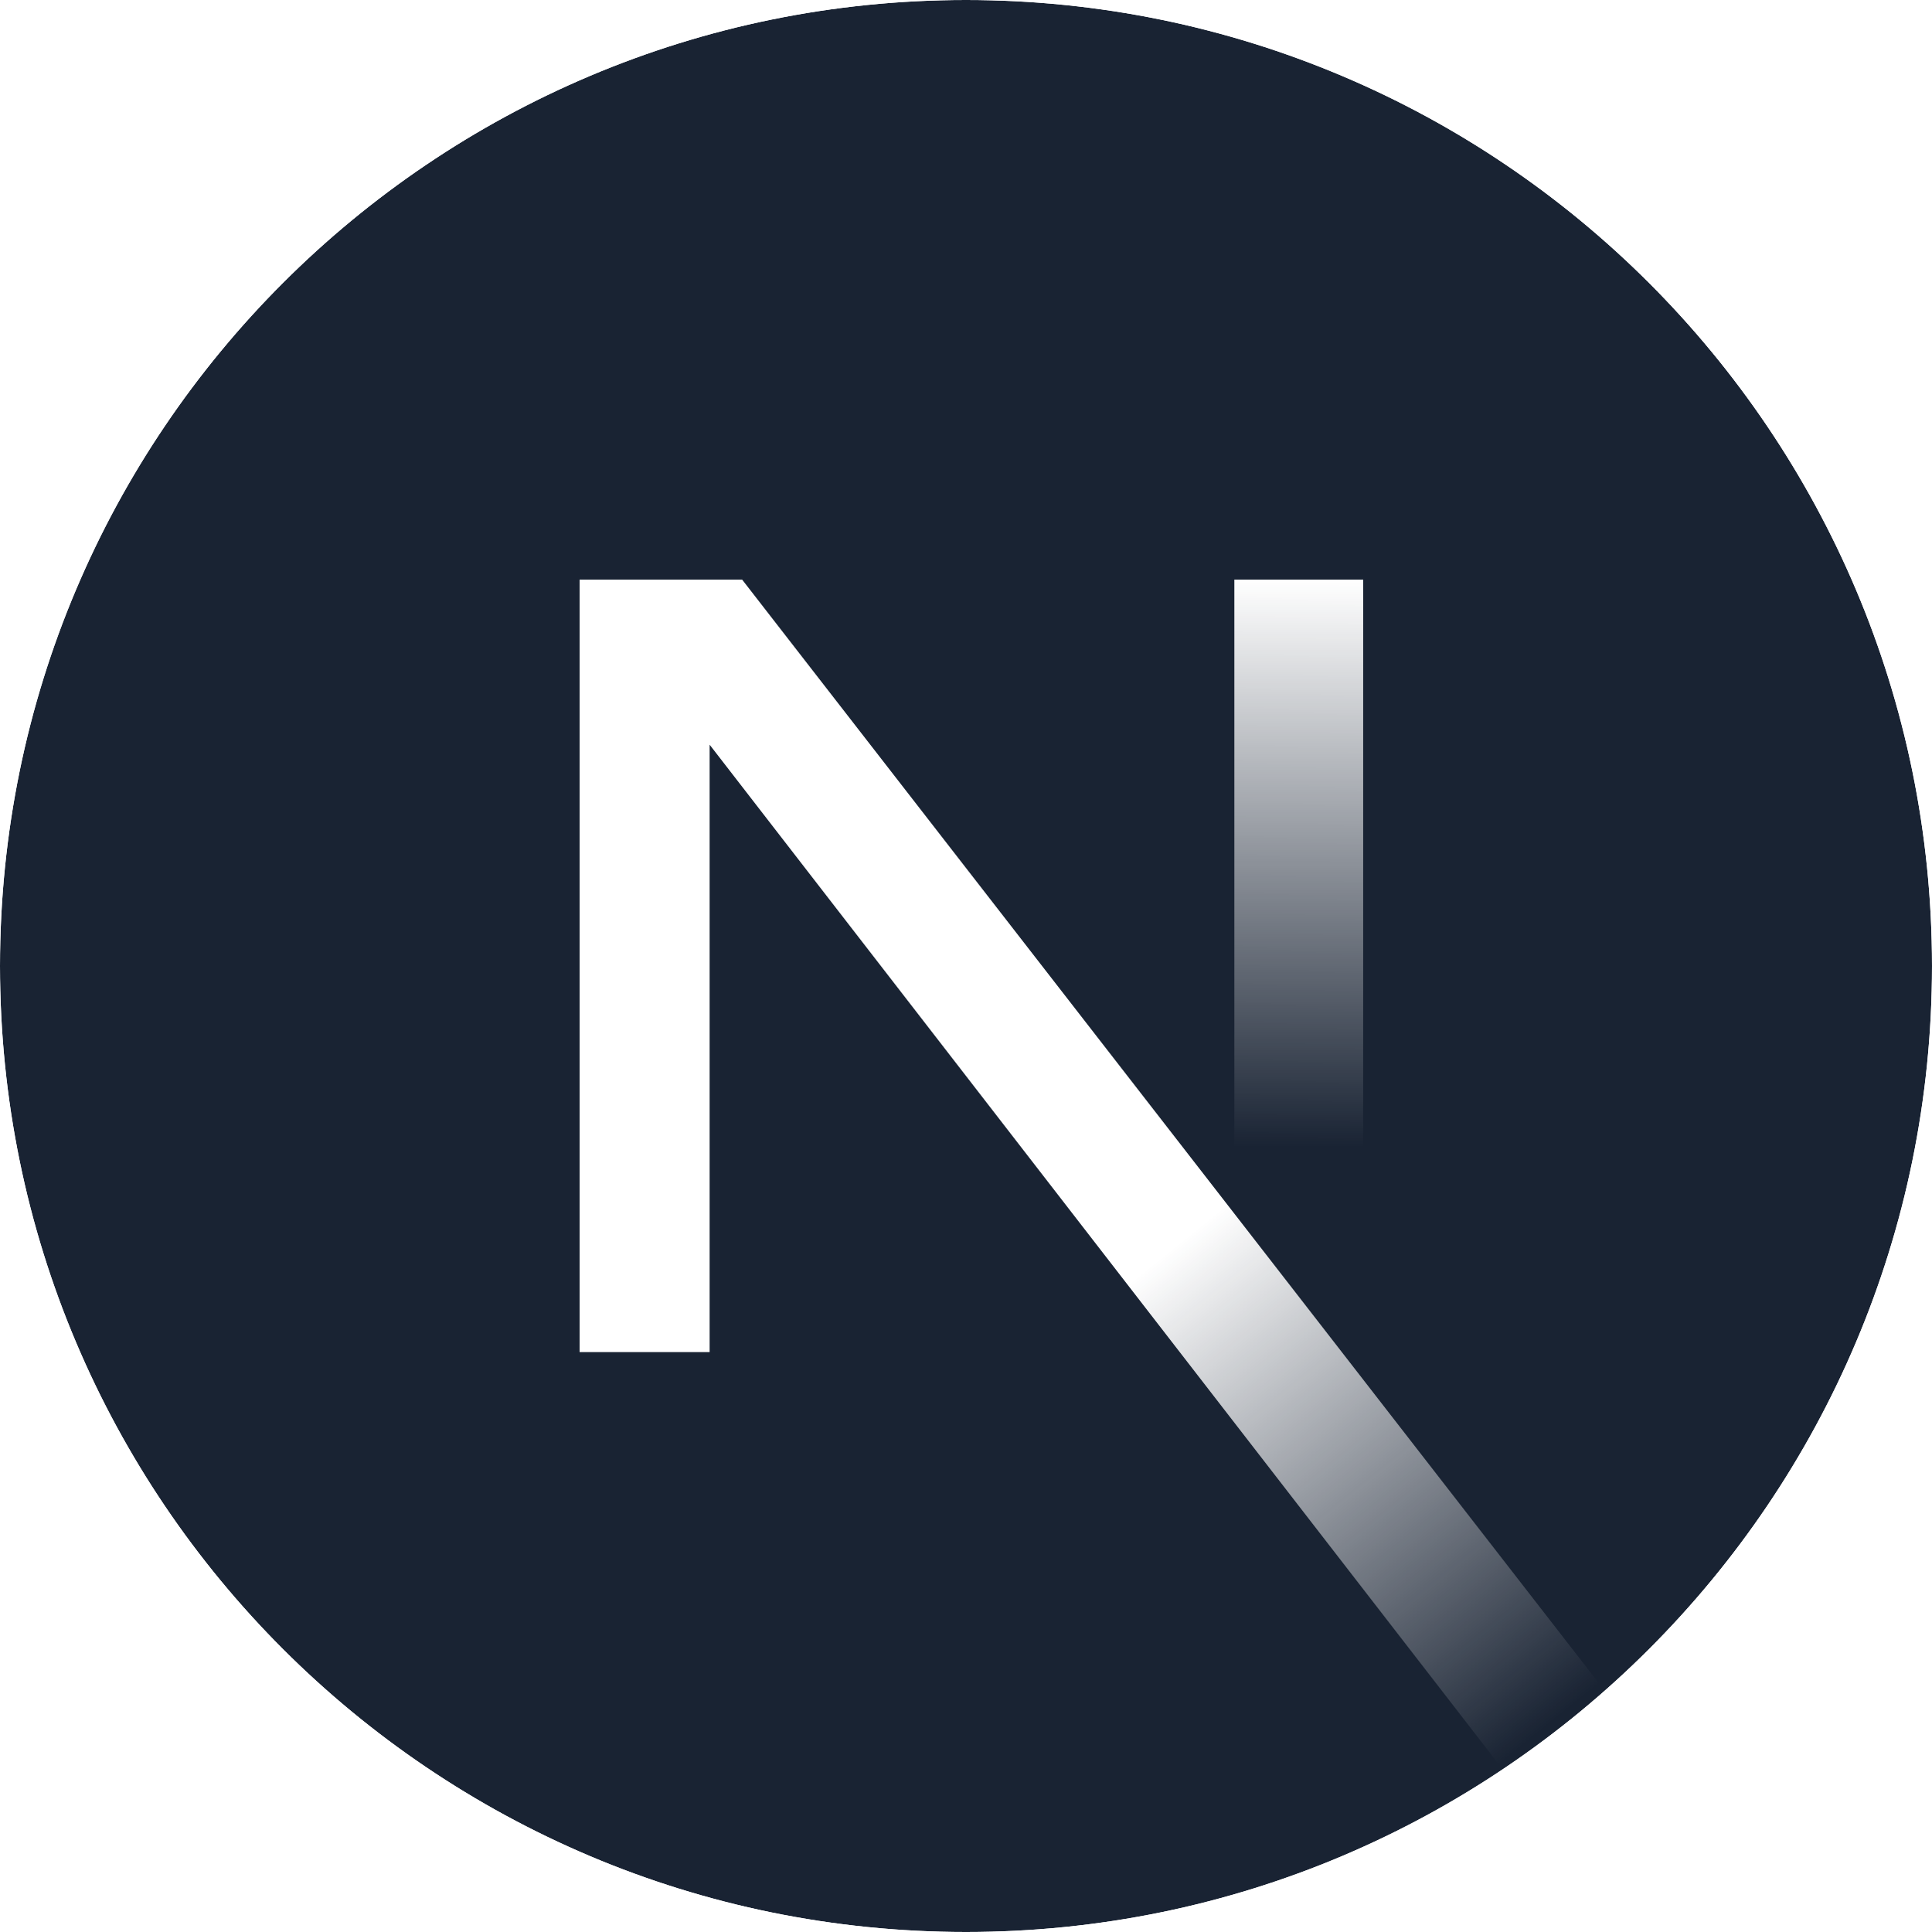
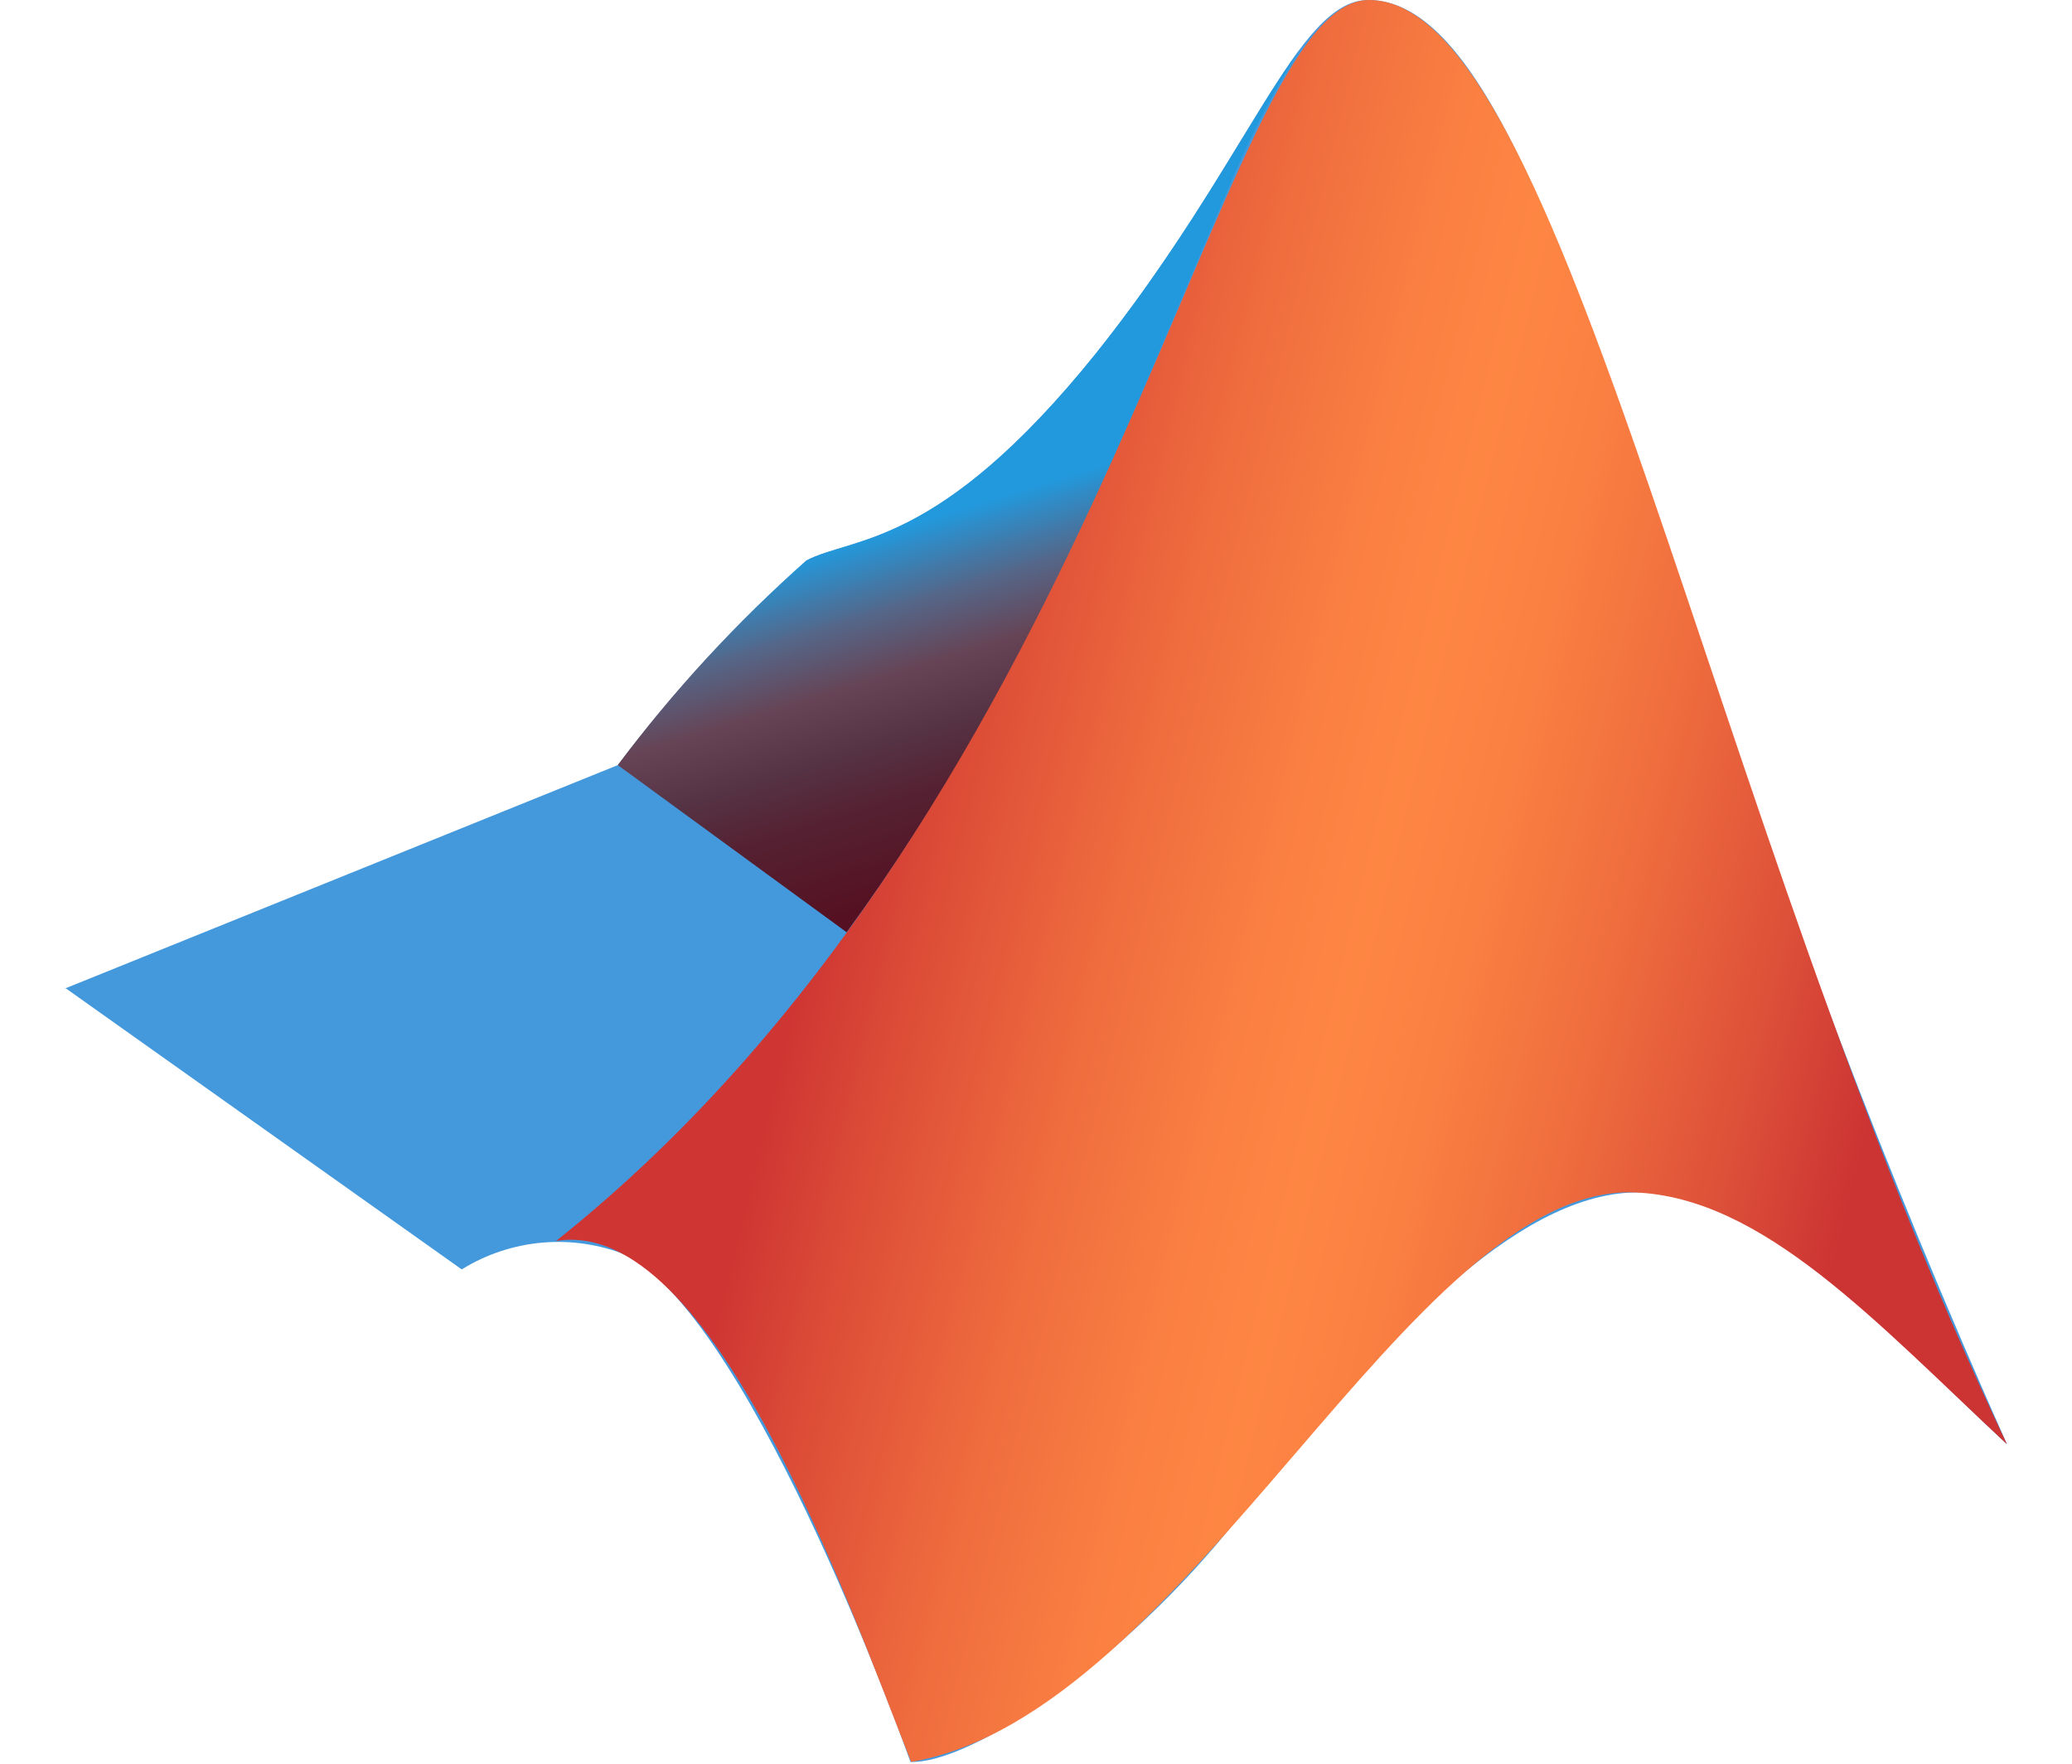
- <svg xmlns="http://www.w3.org/2000/svg" width="50" height="50" viewBox="0 0 50 50" fill="none">
-   <mask id="mask0_1479_21424" style="mask-type:alpha" maskUnits="userSpaceOnUse" x="0" y="0" width="50" height="50">
-     <path d="M25 50C38.807 50 50 38.807 50 25C50 11.193 38.807 0 25 0C11.193 0 0 11.193 0 25C0 38.807 11.193 50 25 50Z" fill="black" />
-   </mask>
-   <g mask="url(#mask0_1479_21424)">
-     <path d="M25 50C38.807 50 50 38.807 50 25C50 11.193 38.807 0 25 0C11.193 0 0 11.193 0 25C0 38.807 11.193 50 25 50Z" fill="#192333" />
-     <path d="M41.53 43.756L19.206 15H15V34.992H18.365V19.273L38.889 45.79C39.815 45.171 40.697 44.49 41.53 43.756Z" fill="url(#paint0_linear_1479_21424)" />
-     <path d="M35.279 15H31.945V35H35.279V15Z" fill="url(#paint1_linear_1479_21424)" />
-   </g>
-   <defs>
-     <linearGradient id="paint0_linear_1479_21424" x1="30.278" y1="32.361" x2="40.139" y2="44.583" gradientUnits="userSpaceOnUse">
-       <stop stop-color="white" />
-       <stop offset="1" stop-color="white" stop-opacity="0" />
-     </linearGradient>
-     <linearGradient id="paint1_linear_1479_21424" x1="33.612" y1="15" x2="33.556" y2="29.688" gradientUnits="userSpaceOnUse">
-       <stop stop-color="white" />
-       <stop offset="1" stop-color="white" stop-opacity="0" />
-     </linearGradient>
-   </defs>
+ <svg xmlns="http://www.w3.org/2000/svg" viewBox="2 3.3 28 25.43" width="2500" height="2128">
+   <linearGradient id="a" gradientTransform="matrix(1 0 0 -1 0 32)" gradientUnits="userSpaceOnUse" x1="16.803" x2="15.013" y1="16.631" y2="22.411">
+     <stop offset="0" stop-color="#512" />
+     <stop offset=".23" stop-color="#523" />
+     <stop offset=".36" stop-color="#534" />
+     <stop offset=".51" stop-color="#645" />
+     <stop offset=".66" stop-color="#568" />
+     <stop offset=".84" stop-color="#29d" />
+   </linearGradient>
+   <linearGradient id="b" gradientUnits="userSpaceOnUse" x1="29.71" x2="11.71" y1="18.983" y2="14.563">
+     <stop offset=".081" stop-color="#c33" />
+     <stop offset=".189" stop-color="#de5239" />
+     <stop offset=".313" stop-color="#f06e3e" />
+     <stop offset=".421" stop-color="#fa8042" />
+     <stop offset=".5" stop-color="#fe8643" />
+     <stop offset=".58" stop-color="#fa7f42" />
+     <stop offset=".696" stop-color="#ef6c3e" />
+     <stop offset=".833" stop-color="#dc4c37" />
+     <stop offset=".916" stop-color="#cf3633" />
+   </linearGradient>
+   <path d="M2 17.55l7.97-3.22a20.7 20.7 0 0 1 2.72-2.95c.66-.35 1.9-.16 4.17-2.98 2.2-2.75 2.9-5.1 3.93-5.1 1.63 0 2.83 3.52 4.65 8.85A115.629 115.629 0 0 0 30 24.12c-1.9-1.77-3.52-3.68-5.37-3.63-1.72.04-3.63 2.08-5.72 4.7-1.66 2.1-3.86 3.54-4.72 3.51 0 0-2.22-6.28-4.08-7.3a2.641 2.641 0 0 0-2.39.2L2 17.54z" fill="#49d" />
+   <path d="M19.8 4.02c-.67.9-1.48 2.55-2.94 4.38-2.27 2.82-3.5 2.63-4.17 2.98a19.674 19.674 0 0 0-2.72 2.95l3.3 2.41c2.8-3.82 4.3-7.96 5.47-10.64a13.579 13.579 0 0 1 1.06-2.08z" fill="url(#a)" />
+   <path d="M20.8 3.3c-2.18 0-3.67 11.48-11.72 17.89 2.26-.37 4.22 5.24 5.12 7.51 4-.68 7.2-8.33 10.43-8.21 1.85.07 3.47 1.86 5.37 3.63C25.66 15 23.63 3.3 20.8 3.3z" fill="url(#b)" />
</svg>
